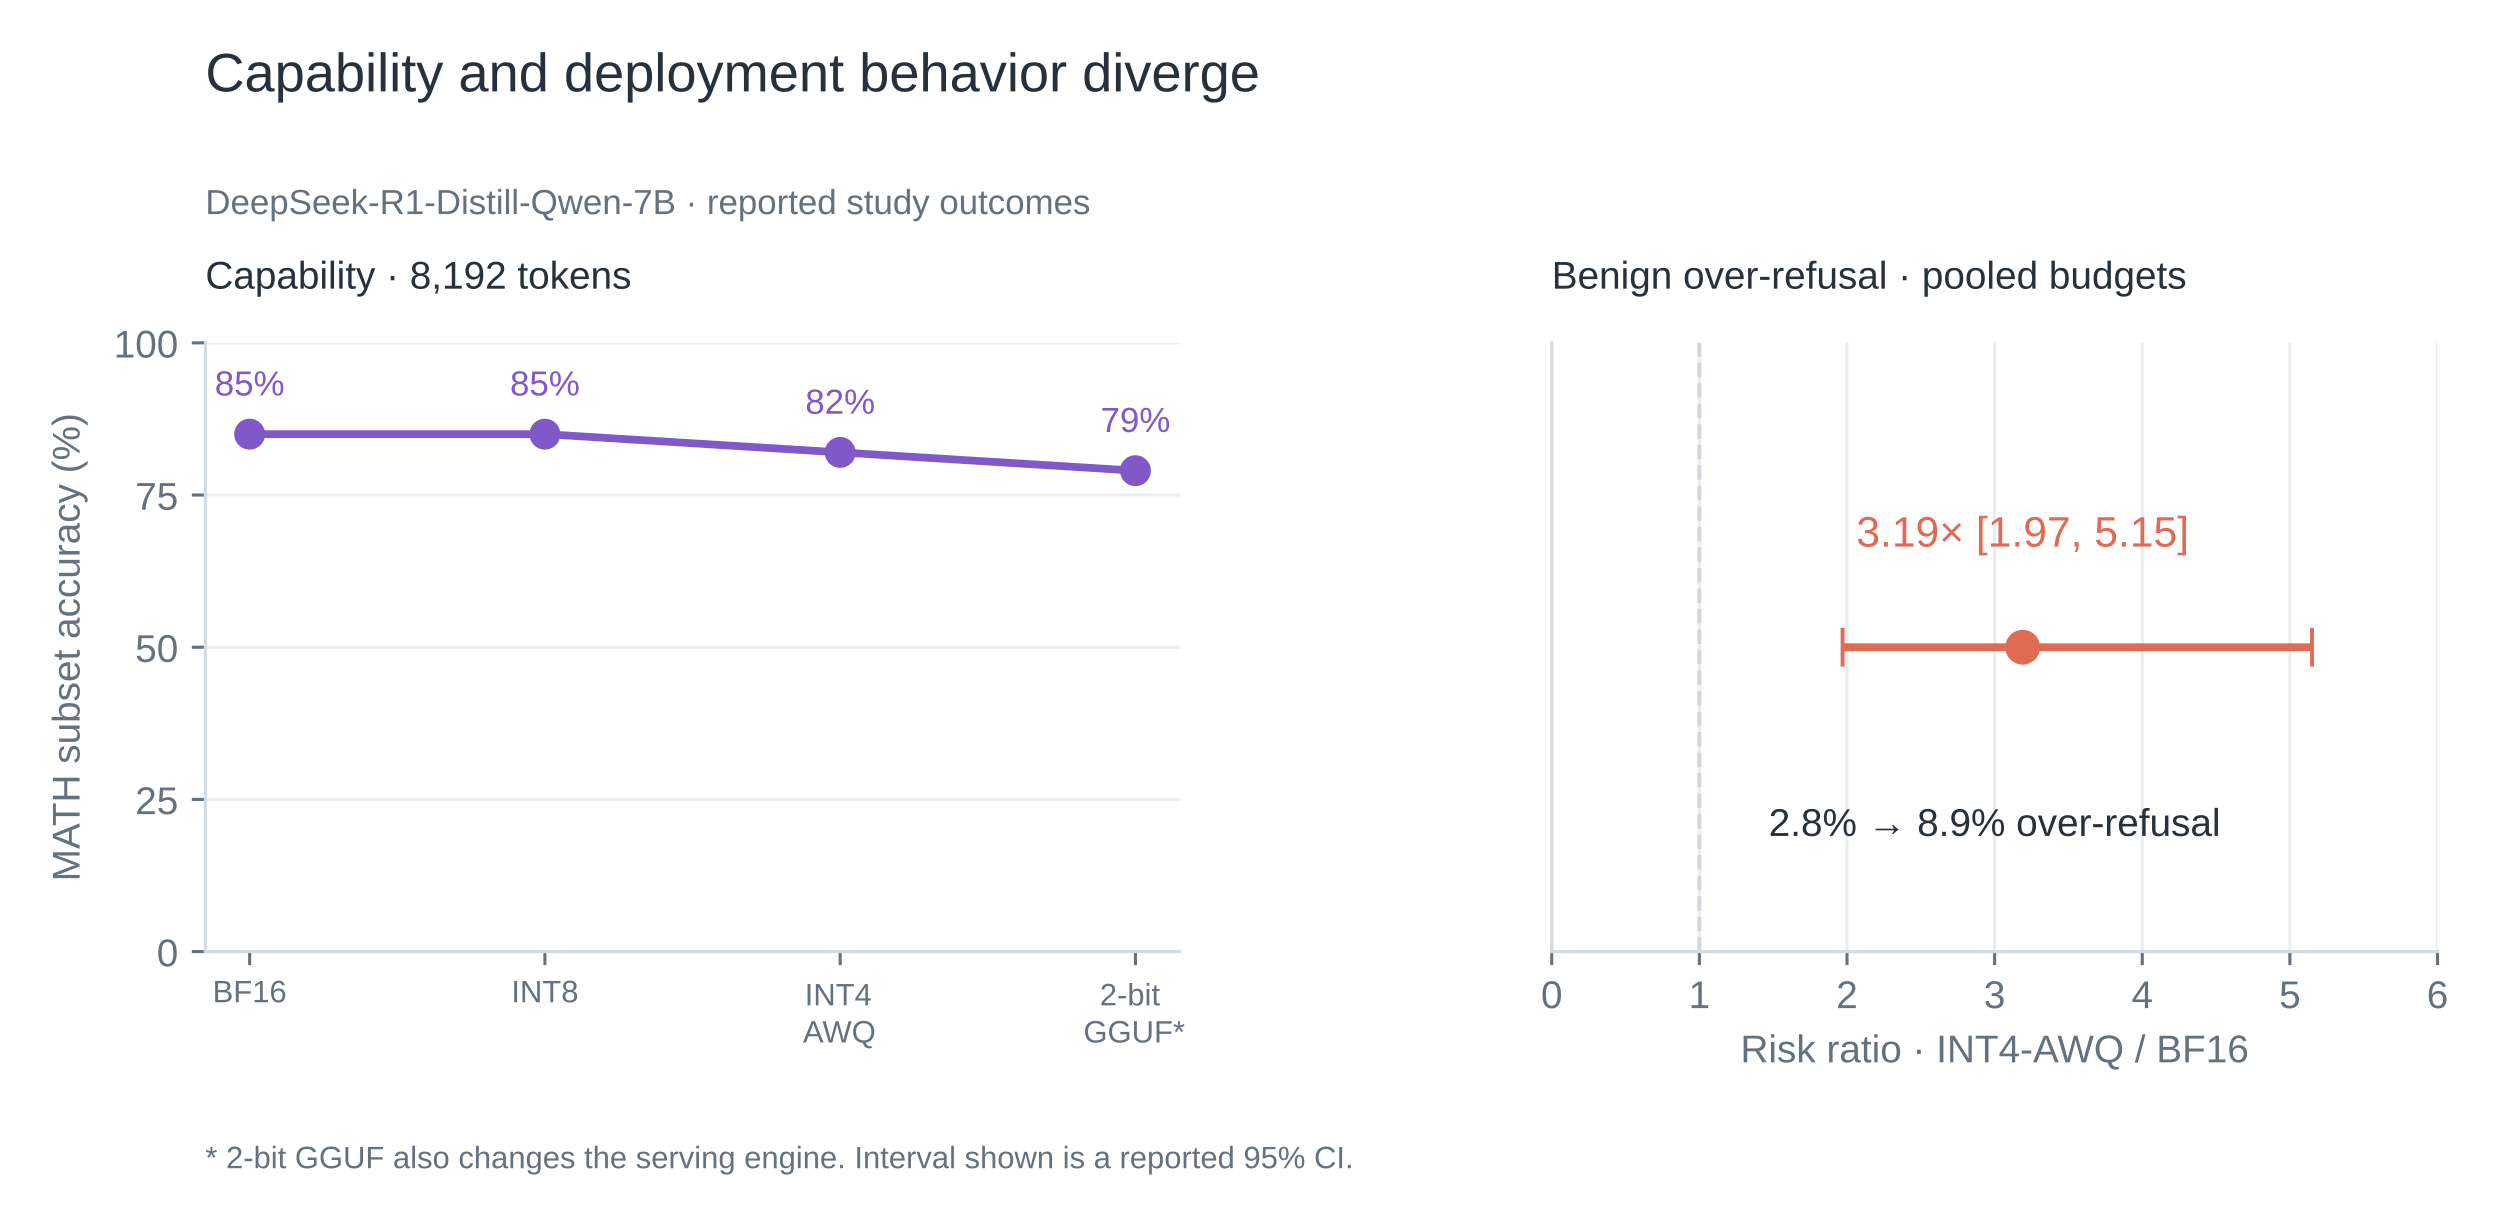
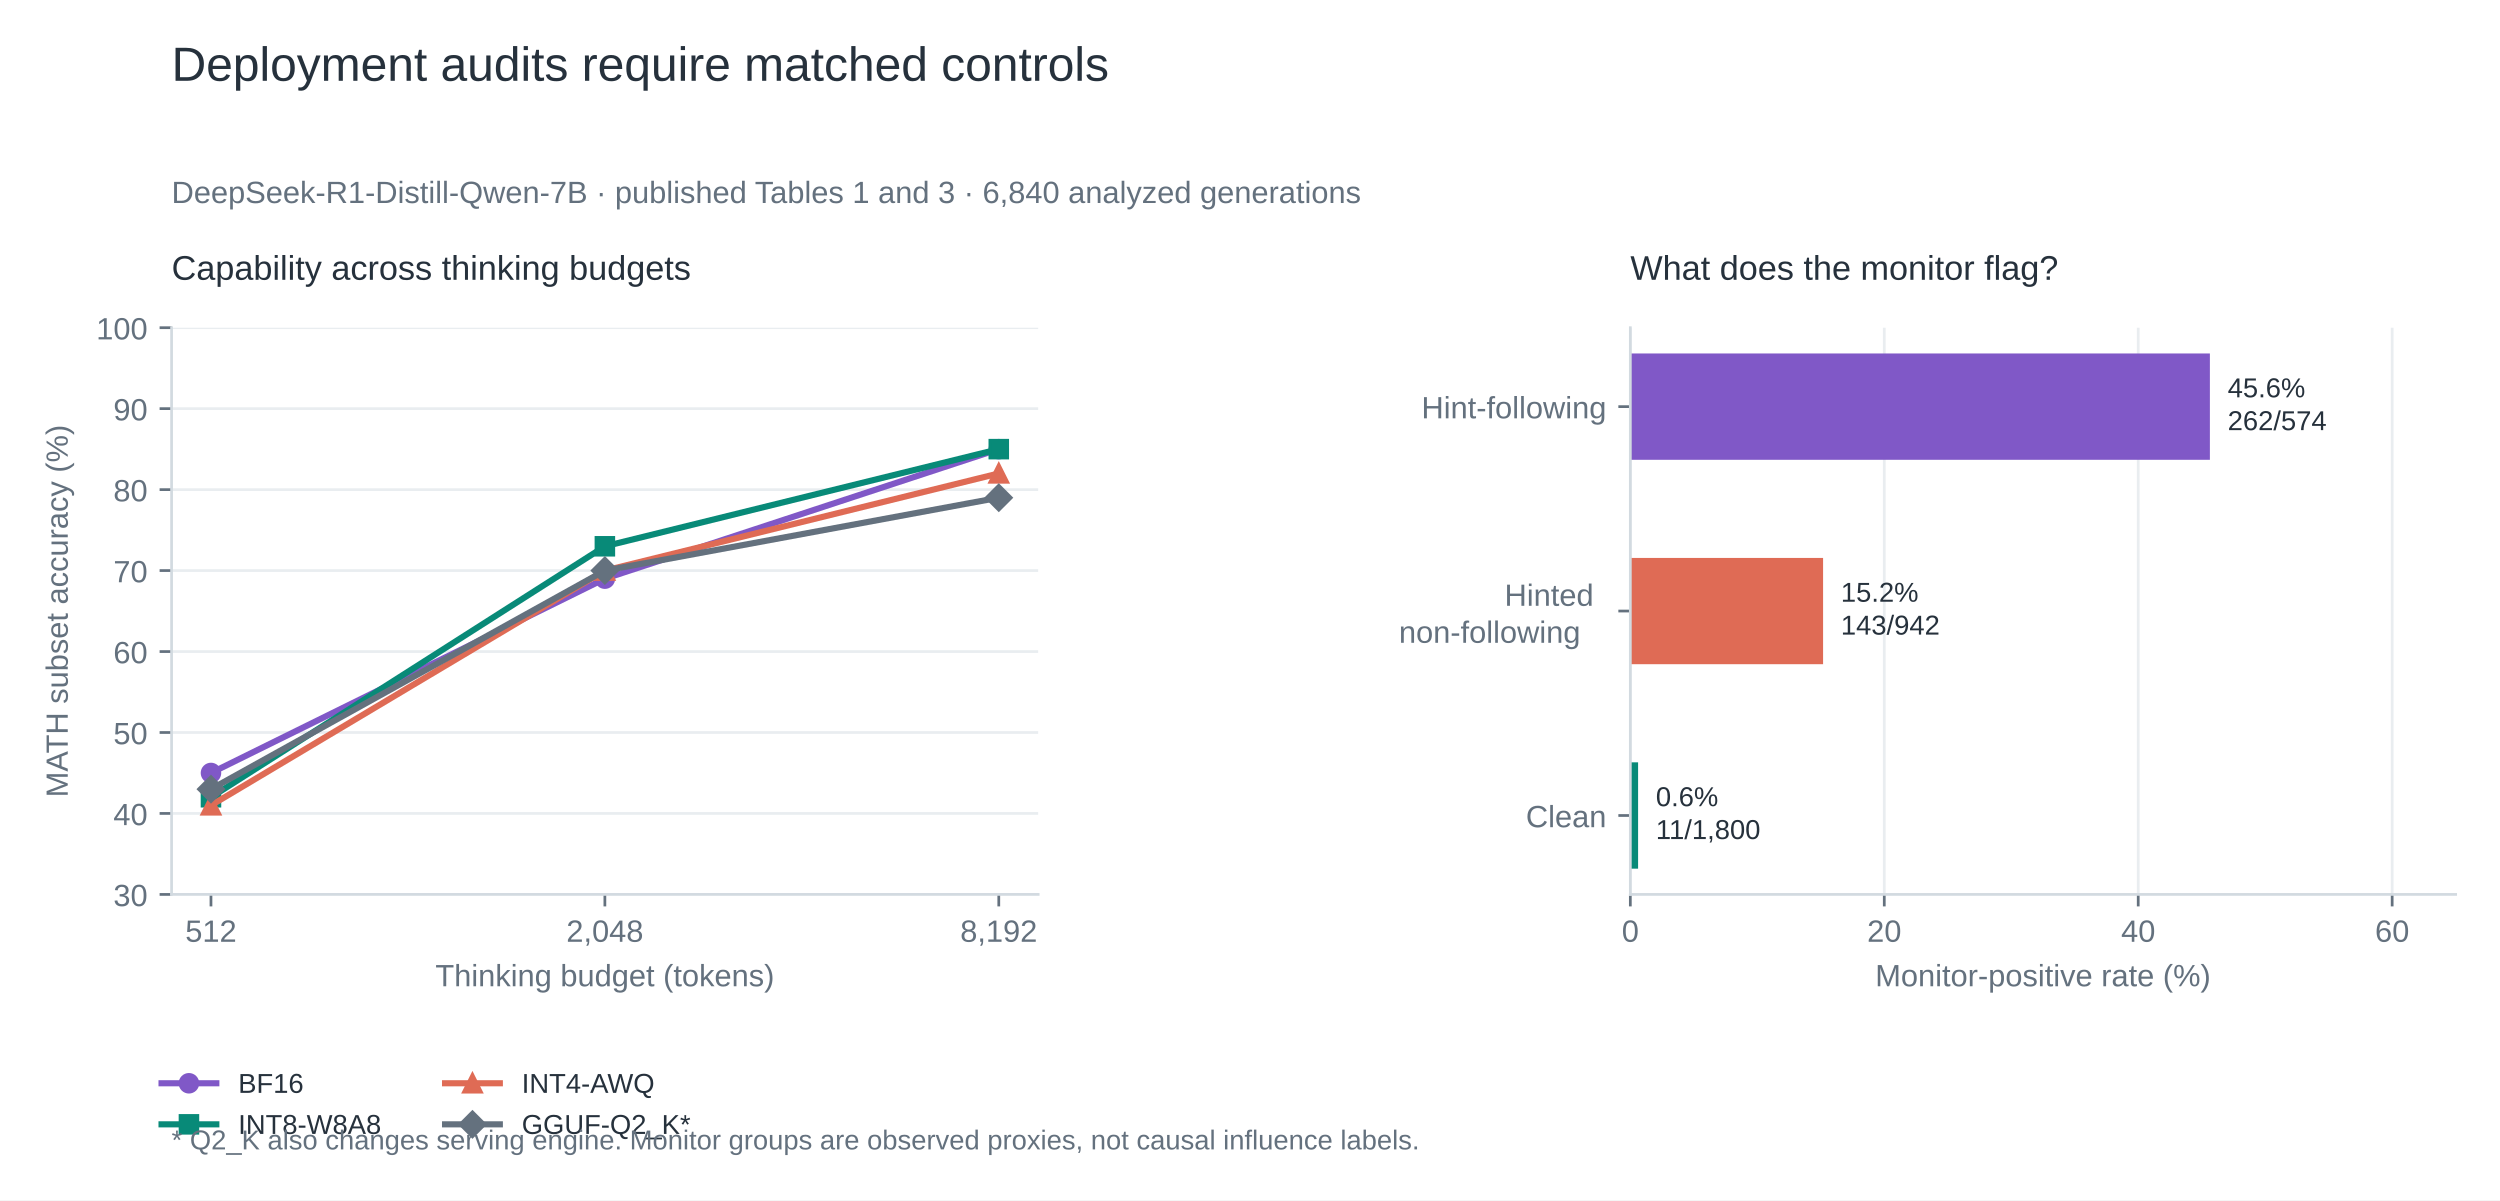
- <svg xmlns="http://www.w3.org/2000/svg" xmlns:xlink="http://www.w3.org/1999/xlink" role="img" aria-label="Reported quantized-model capability and benign over-refusal risk ratio with confidence interval" width="645.766pt" height="316.634pt" viewBox="0 0 645.766 316.634" version="1.1">
+ <svg xmlns="http://www.w3.org/2000/svg" xmlns:xlink="http://www.w3.org/1999/xlink" role="img" aria-label="Published mathematical accuracy across thinking budgets and monitor-positive rates under exposure-matched controls" width="730.539pt" height="350.762pt" viewBox="0 0 730.539 350.762" version="1.1">
  <defs>
    <style type="text/css">*{stroke-linejoin: round; stroke-linecap: butt}</style>
  </defs>
  <g id="figure_1">
    <g id="patch_1">
-       <path d="M 0 316.634 L 645.766 316.634 L 645.766 0 L 0 0 z " style="fill: #ffffff" />
+       <path d="M 0 350.762 L 730.539 350.762 L 730.539 0 L 0 0 z " style="fill: #ffffff" />
    </g>
    <g id="axes_1">
      <g id="patch_2">
-         <path d="M 53.048 245.808 L 304.728 245.808 L 304.728 88.56 L 53.048 88.56 z " style="fill: #ffffff" />
+         <path d="M 50.139 261.36 L 303.369 261.36 L 303.369 95.76 L 50.139 95.76 z " style="fill: #ffffff" />
      </g>
      <g id="matplotlib.axis_1">
        <g id="xtick_1">
          <g id="line2d_1">
            <defs>
-               <path id="m385b7482d3" d="M 0 0 L 0 3.5 " style="stroke: #64717e; stroke-width: 0.8" />
+               <path id="m33a6ef5e48" d="M 0 0 L 0 3.5 " style="stroke: #64717e; stroke-width: 0.8" />
            </defs>
            <g>
-               <use xlink:href="#m385b7482d3" x="64.488" y="245.808" style="fill: #64717e; stroke: #64717e; stroke-width: 0.8" />
+               <use xlink:href="#m33a6ef5e48" x="61.65" y="261.36" style="fill: #64717e; stroke: #64717e; stroke-width: 0.8" />
            </g>
          </g>
          <g id="text_1">
-             <text style="font-size: 8px; font-family: Arial, Helvetica, sans-serif; text-anchor: middle; fill: #64717e" x="64.488" y="258.886" transform="rotate(-0 64.48828 258.8861)">BF16</text>
+             <text style="font-size: 9px; font-family: Arial, Helvetica, sans-serif; text-anchor: middle; fill: #64717e" x="61.65" y="275.198" transform="rotate(-0 61.64987 275.1979)">512</text>
          </g>
        </g>
        <g id="xtick_2">
          <g id="line2d_2">
            <g>
-               <use xlink:href="#m385b7482d3" x="140.755" y="245.808" style="fill: #64717e; stroke: #64717e; stroke-width: 0.8" />
+               <use xlink:href="#m33a6ef5e48" x="176.754" y="261.36" style="fill: #64717e; stroke: #64717e; stroke-width: 0.8" />
            </g>
          </g>
          <g id="text_2">
-             <text style="font-size: 8px; font-family: Arial, Helvetica, sans-serif; text-anchor: middle; fill: #64717e" x="140.755" y="258.886" transform="rotate(-0 140.7549 258.8861)">INT8</text>
+             <text style="font-size: 9px; font-family: Arial, Helvetica, sans-serif; text-anchor: middle; fill: #64717e" x="176.754" y="275.198" transform="rotate(-0 176.7541 275.1979)">2,048</text>
          </g>
        </g>
        <g id="xtick_3">
          <g id="line2d_3">
            <g>
-               <use xlink:href="#m385b7482d3" x="217.022" y="245.808" style="fill: #64717e; stroke: #64717e; stroke-width: 0.8" />
+               <use xlink:href="#m33a6ef5e48" x="291.858" y="261.36" style="fill: #64717e; stroke: #64717e; stroke-width: 0.8" />
            </g>
          </g>
          <g id="text_3">
-             <text style="font-size: 8px; font-family: Arial, Helvetica, sans-serif; fill: #64717e" transform="translate(207.861 259.6869)">INT4</text>
-             <text style="font-size: 8px; font-family: Arial, Helvetica, sans-serif; fill: #64717e" transform="translate(207.4004 269.2885)">AWQ</text>
-           </g>
-         </g>
-         <g id="xtick_4">
-           <g id="line2d_4">
-             <g>
-               <use xlink:href="#m385b7482d3" x="293.288" y="245.808" style="fill: #64717e; stroke: #64717e; stroke-width: 0.8" />
-             </g>
-           </g>
-           <g id="text_4">
-             <text style="font-size: 8px; font-family: Arial, Helvetica, sans-serif; fill: #64717e" transform="translate(284.0814 259.6875)">2-bit</text>
-             <text style="font-size: 8px; font-family: Arial, Helvetica, sans-serif; fill: #64717e" transform="translate(279.8614 269.2891)">GGUF*</text>
-           </g>
+             <text style="font-size: 9px; font-family: Arial, Helvetica, sans-serif; text-anchor: middle; fill: #64717e" x="291.858" y="275.198" transform="rotate(-0 291.8583 275.1979)">8,192</text>
+           </g>
+         </g>
+         <g id="text_4">
+           <text style="font-size: 9px; font-family: Arial, Helvetica, sans-serif; text-anchor: middle; fill: #64717e" x="176.754" y="288.199" transform="rotate(-0 176.7541 288.1986)">Thinking budget (tokens)</text>
        </g>
      </g>
      <g id="matplotlib.axis_2">
        <g id="ytick_1">
+           <g id="line2d_4">
+             <path d="M 50.139 261.36 L 303.369 261.36 " clip-path="url(#p34968cf224)" style="fill: none; stroke: #e9edf0; stroke-width: 0.8; stroke-linecap: square" />
+           </g>
          <g id="line2d_5">
-             <path d="M 53.048 245.808 L 304.728 245.808 " clip-path="url(#p2948828614)" style="fill: none; stroke: #e9edf0; stroke-width: 0.8; stroke-linecap: square" />
-           </g>
+             <defs>
+               <path id="mdcf14b62f4" d="M 0 0 L -3.5 0 " style="stroke: #64717e; stroke-width: 0.8" />
+             </defs>
+             <g>
+               <use xlink:href="#mdcf14b62f4" x="50.139" y="261.36" style="fill: #64717e; stroke: #64717e; stroke-width: 0.8" />
+             </g>
+           </g>
+           <g id="text_5">
+             <text style="font-size: 9px; font-family: Arial, Helvetica, sans-serif; text-anchor: end; fill: #64717e" x="43.139" y="264.779" transform="rotate(-0 43.13945 264.7789)">30</text>
+           </g>
+         </g>
+         <g id="ytick_2">
          <g id="line2d_6">
-             <defs>
-               <path id="m07d1a6fadb" d="M 0 0 L -3.5 0 " style="stroke: #64717e; stroke-width: 0.8" />
-             </defs>
-             <g>
-               <use xlink:href="#m07d1a6fadb" x="53.048" y="245.808" style="fill: #64717e; stroke: #64717e; stroke-width: 0.8" />
-             </g>
-           </g>
-           <g id="text_5">
-             <text style="font-size: 10px; font-family: Arial, Helvetica, sans-serif; text-anchor: end; fill: #64717e" x="46.048" y="249.607" transform="rotate(-0 46.04828 249.6068)">0</text>
-           </g>
-         </g>
-         <g id="ytick_2">
+             <path d="M 50.139 237.703 L 303.369 237.703 " clip-path="url(#p34968cf224)" style="fill: none; stroke: #e9edf0; stroke-width: 0.8; stroke-linecap: square" />
+           </g>
          <g id="line2d_7">
-             <path d="M 53.048 206.496 L 304.728 206.496 " clip-path="url(#p2948828614)" style="fill: none; stroke: #e9edf0; stroke-width: 0.8; stroke-linecap: square" />
-           </g>
+             <g>
+               <use xlink:href="#mdcf14b62f4" x="50.139" y="237.703" style="fill: #64717e; stroke: #64717e; stroke-width: 0.8" />
+             </g>
+           </g>
+           <g id="text_6">
+             <text style="font-size: 9px; font-family: Arial, Helvetica, sans-serif; text-anchor: end; fill: #64717e" x="43.139" y="241.122" transform="rotate(-0 43.13945 241.1218)">40</text>
+           </g>
+         </g>
+         <g id="ytick_3">
          <g id="line2d_8">
-             <g>
-               <use xlink:href="#m07d1a6fadb" x="53.048" y="206.496" style="fill: #64717e; stroke: #64717e; stroke-width: 0.8" />
-             </g>
-           </g>
-           <g id="text_6">
-             <text style="font-size: 10px; font-family: Arial, Helvetica, sans-serif; text-anchor: end; fill: #64717e" x="46.048" y="210.295" transform="rotate(-0 46.04828 210.2948)">25</text>
-           </g>
-         </g>
-         <g id="ytick_3">
+             <path d="M 50.139 214.046 L 303.369 214.046 " clip-path="url(#p34968cf224)" style="fill: none; stroke: #e9edf0; stroke-width: 0.8; stroke-linecap: square" />
+           </g>
          <g id="line2d_9">
-             <path d="M 53.048 167.184 L 304.728 167.184 " clip-path="url(#p2948828614)" style="fill: none; stroke: #e9edf0; stroke-width: 0.8; stroke-linecap: square" />
-           </g>
+             <g>
+               <use xlink:href="#mdcf14b62f4" x="50.139" y="214.046" style="fill: #64717e; stroke: #64717e; stroke-width: 0.8" />
+             </g>
+           </g>
+           <g id="text_7">
+             <text style="font-size: 9px; font-family: Arial, Helvetica, sans-serif; text-anchor: end; fill: #64717e" x="43.139" y="217.465" transform="rotate(-0 43.13945 217.4647)">50</text>
+           </g>
+         </g>
+         <g id="ytick_4">
          <g id="line2d_10">
-             <g>
-               <use xlink:href="#m07d1a6fadb" x="53.048" y="167.184" style="fill: #64717e; stroke: #64717e; stroke-width: 0.8" />
-             </g>
-           </g>
-           <g id="text_7">
-             <text style="font-size: 10px; font-family: Arial, Helvetica, sans-serif; text-anchor: end; fill: #64717e" x="46.048" y="170.983" transform="rotate(-0 46.04828 170.9828)">50</text>
-           </g>
-         </g>
-         <g id="ytick_4">
+             <path d="M 50.139 190.389 L 303.369 190.389 " clip-path="url(#p34968cf224)" style="fill: none; stroke: #e9edf0; stroke-width: 0.8; stroke-linecap: square" />
+           </g>
          <g id="line2d_11">
-             <path d="M 53.048 127.872 L 304.728 127.872 " clip-path="url(#p2948828614)" style="fill: none; stroke: #e9edf0; stroke-width: 0.8; stroke-linecap: square" />
-           </g>
+             <g>
+               <use xlink:href="#mdcf14b62f4" x="50.139" y="190.389" style="fill: #64717e; stroke: #64717e; stroke-width: 0.8" />
+             </g>
+           </g>
+           <g id="text_8">
+             <text style="font-size: 9px; font-family: Arial, Helvetica, sans-serif; text-anchor: end; fill: #64717e" x="43.139" y="193.808" transform="rotate(-0 43.13945 193.8075)">60</text>
+           </g>
+         </g>
+         <g id="ytick_5">
          <g id="line2d_12">
-             <g>
-               <use xlink:href="#m07d1a6fadb" x="53.048" y="127.872" style="fill: #64717e; stroke: #64717e; stroke-width: 0.8" />
-             </g>
-           </g>
-           <g id="text_8">
-             <text style="font-size: 10px; font-family: Arial, Helvetica, sans-serif; text-anchor: end; fill: #64717e" x="46.048" y="131.671" transform="rotate(-0 46.04828 131.6708)">75</text>
-           </g>
-         </g>
-         <g id="ytick_5">
+             <path d="M 50.139 166.731 L 303.369 166.731 " clip-path="url(#p34968cf224)" style="fill: none; stroke: #e9edf0; stroke-width: 0.8; stroke-linecap: square" />
+           </g>
          <g id="line2d_13">
-             <path d="M 53.048 88.56 L 304.728 88.56 " clip-path="url(#p2948828614)" style="fill: none; stroke: #e9edf0; stroke-width: 0.8; stroke-linecap: square" />
-           </g>
+             <g>
+               <use xlink:href="#mdcf14b62f4" x="50.139" y="166.731" style="fill: #64717e; stroke: #64717e; stroke-width: 0.8" />
+             </g>
+           </g>
+           <g id="text_9">
+             <text style="font-size: 9px; font-family: Arial, Helvetica, sans-serif; text-anchor: end; fill: #64717e" x="43.139" y="170.15" transform="rotate(-0 43.13945 170.1504)">70</text>
+           </g>
+         </g>
+         <g id="ytick_6">
          <g id="line2d_14">
-             <g>
-               <use xlink:href="#m07d1a6fadb" x="53.048" y="88.56" style="fill: #64717e; stroke: #64717e; stroke-width: 0.8" />
-             </g>
-           </g>
-           <g id="text_9">
-             <text style="font-size: 10px; font-family: Arial, Helvetica, sans-serif; text-anchor: end; fill: #64717e" x="46.048" y="92.359" transform="rotate(-0 46.04828 92.35883)">100</text>
-           </g>
-         </g>
-         <g id="text_10">
-           <text style="font-size: 10px; font-family: Arial, Helvetica, sans-serif; text-anchor: middle; fill: #64717e" x="20.558" y="167.184" transform="rotate(-90 20.55844 167.184)">MATH subset accuracy (%)</text>
-         </g>
-       </g>
-       <g id="line2d_15">
-         <path d="M 64.488 112.147 L 140.755 112.147 L 217.022 116.865 L 293.288 121.582 " clip-path="url(#p2948828614)" style="fill: none; stroke: #8058c7; stroke-width: 2; stroke-linecap: square" />
+             <path d="M 50.139 143.074 L 303.369 143.074 " clip-path="url(#p34968cf224)" style="fill: none; stroke: #e9edf0; stroke-width: 0.8; stroke-linecap: square" />
+           </g>
+           <g id="line2d_15">
+             <g>
+               <use xlink:href="#mdcf14b62f4" x="50.139" y="143.074" style="fill: #64717e; stroke: #64717e; stroke-width: 0.8" />
+             </g>
+           </g>
+           <g id="text_10">
+             <text style="font-size: 9px; font-family: Arial, Helvetica, sans-serif; text-anchor: end; fill: #64717e" x="43.139" y="146.493" transform="rotate(-0 43.13945 146.4932)">80</text>
+           </g>
+         </g>
+         <g id="ytick_7">
+           <g id="line2d_16">
+             <path d="M 50.139 119.417 L 303.369 119.417 " clip-path="url(#p34968cf224)" style="fill: none; stroke: #e9edf0; stroke-width: 0.8; stroke-linecap: square" />
+           </g>
+           <g id="line2d_17">
+             <g>
+               <use xlink:href="#mdcf14b62f4" x="50.139" y="119.417" style="fill: #64717e; stroke: #64717e; stroke-width: 0.8" />
+             </g>
+           </g>
+           <g id="text_11">
+             <text style="font-size: 9px; font-family: Arial, Helvetica, sans-serif; text-anchor: end; fill: #64717e" x="43.139" y="122.836" transform="rotate(-0 43.13945 122.8361)">90</text>
+           </g>
+         </g>
+         <g id="ytick_8">
+           <g id="line2d_18">
+             <path d="M 50.139 95.76 L 303.369 95.76 " clip-path="url(#p34968cf224)" style="fill: none; stroke: #e9edf0; stroke-width: 0.8; stroke-linecap: square" />
+           </g>
+           <g id="line2d_19">
+             <g>
+               <use xlink:href="#mdcf14b62f4" x="50.139" y="95.76" style="fill: #64717e; stroke: #64717e; stroke-width: 0.8" />
+             </g>
+           </g>
+           <g id="text_12">
+             <text style="font-size: 9px; font-family: Arial, Helvetica, sans-serif; text-anchor: end; fill: #64717e" x="43.139" y="99.179" transform="rotate(-0 43.13945 99.17894)">100</text>
+           </g>
+         </g>
+         <g id="text_13">
+           <text style="font-size: 9px; font-family: Arial, Helvetica, sans-serif; text-anchor: middle; fill: #64717e" x="19.799" y="178.56" transform="rotate(-90 19.79859 178.56)">MATH subset accuracy (%)</text>
+         </g>
+       </g>
+       <g id="line2d_20">
+         <path d="M 61.65 225.874 L 176.754 169.097 L 291.858 131.246 " clip-path="url(#p34968cf224)" style="fill: none; stroke: #8058c7; stroke-width: 1.8; stroke-linecap: square" />
        <defs>
-           <path id="m00ebf5c642" d="M 0 3.5 C 0.928 3.5 1.819 3.131 2.475 2.475 C 3.131 1.819 3.5 0.928 3.5 0 C 3.5 -0.928 3.131 -1.819 2.475 -2.475 C 1.819 -3.131 0.928 -3.5 0 -3.5 C -0.928 -3.5 -1.819 -3.131 -2.475 -2.475 C -3.131 -1.819 -3.5 -0.928 -3.5 0 C -3.5 0.928 -3.131 1.819 -2.475 2.475 C -1.819 3.131 -0.928 3.5 0 3.5 z " style="stroke: #8058c7" />
+           <path id="m6621bd5d65" d="M 0 2.5 C 0.663 2.5 1.299 2.237 1.768 1.768 C 2.237 1.299 2.5 0.663 2.5 0 C 2.5 -0.663 2.237 -1.299 1.768 -1.768 C 1.299 -2.237 0.663 -2.5 0 -2.5 C -0.663 -2.5 -1.299 -2.237 -1.768 -1.768 C -2.237 -1.299 -2.5 -0.663 -2.5 0 C -2.5 0.663 -2.237 1.299 -1.768 1.768 C -1.299 2.237 -0.663 2.5 0 2.5 z " style="stroke: #8058c7" />
        </defs>
-         <g clip-path="url(#p2948828614)">
-           <use xlink:href="#m00ebf5c642" x="64.488" y="112.147" style="fill: #8058c7; stroke: #8058c7" />
-           <use xlink:href="#m00ebf5c642" x="140.755" y="112.147" style="fill: #8058c7; stroke: #8058c7" />
-           <use xlink:href="#m00ebf5c642" x="217.022" y="116.865" style="fill: #8058c7; stroke: #8058c7" />
-           <use xlink:href="#m00ebf5c642" x="293.288" y="121.582" style="fill: #8058c7; stroke: #8058c7" />
+         <g clip-path="url(#p34968cf224)">
+           <use xlink:href="#m6621bd5d65" x="61.65" y="225.874" style="fill: #8058c7; stroke: #8058c7" />
+           <use xlink:href="#m6621bd5d65" x="176.754" y="169.097" style="fill: #8058c7; stroke: #8058c7" />
+           <use xlink:href="#m6621bd5d65" x="291.858" y="131.246" style="fill: #8058c7; stroke: #8058c7" />
+         </g>
+       </g>
+       <g id="line2d_21">
+         <path d="M 61.65 232.971 L 176.754 159.634 L 291.858 131.246 " clip-path="url(#p34968cf224)" style="fill: none; stroke: #088a78; stroke-width: 1.8; stroke-linecap: square" />
+         <defs>
+           <path id="m8cb4db1b0b" d="M -2.5 2.5 L 2.5 2.5 L 2.5 -2.5 L -2.5 -2.5 z " style="stroke: #088a78; stroke-linejoin: miter" />
+         </defs>
+         <g clip-path="url(#p34968cf224)">
+           <use xlink:href="#m8cb4db1b0b" x="61.65" y="232.971" style="fill: #088a78; stroke: #088a78; stroke-linejoin: miter" />
+           <use xlink:href="#m8cb4db1b0b" x="176.754" y="159.634" style="fill: #088a78; stroke: #088a78; stroke-linejoin: miter" />
+           <use xlink:href="#m8cb4db1b0b" x="291.858" y="131.246" style="fill: #088a78; stroke: #088a78; stroke-linejoin: miter" />
+         </g>
+       </g>
+       <g id="line2d_22">
+         <path d="M 61.65 235.337 L 176.754 166.731 L 291.858 138.343 " clip-path="url(#p34968cf224)" style="fill: none; stroke: #df6b55; stroke-width: 1.8; stroke-linecap: square" />
+         <defs>
+           <path id="m728d07afd7" d="M 0 -2.5 L -2.5 2.5 L 2.5 2.5 z " style="stroke: #df6b55; stroke-linejoin: miter" />
+         </defs>
+         <g clip-path="url(#p34968cf224)">
+           <use xlink:href="#m728d07afd7" x="61.65" y="235.337" style="fill: #df6b55; stroke: #df6b55; stroke-linejoin: miter" />
+           <use xlink:href="#m728d07afd7" x="176.754" y="166.731" style="fill: #df6b55; stroke: #df6b55; stroke-linejoin: miter" />
+           <use xlink:href="#m728d07afd7" x="291.858" y="138.343" style="fill: #df6b55; stroke: #df6b55; stroke-linejoin: miter" />
+         </g>
+       </g>
+       <g id="line2d_23">
+         <path d="M 61.65 230.606 L 176.754 166.731 L 291.858 145.44 " clip-path="url(#p34968cf224)" style="fill: none; stroke: #64717e; stroke-width: 1.8; stroke-linecap: square" />
+         <defs>
+           <path id="m89be06080b" d="M -0 3.536 L 3.536 0 L 0 -3.536 L -3.536 -0 z " style="stroke: #64717e; stroke-linejoin: miter" />
+         </defs>
+         <g clip-path="url(#p34968cf224)">
+           <use xlink:href="#m89be06080b" x="61.65" y="230.606" style="fill: #64717e; stroke: #64717e; stroke-linejoin: miter" />
+           <use xlink:href="#m89be06080b" x="176.754" y="166.731" style="fill: #64717e; stroke: #64717e; stroke-linejoin: miter" />
+           <use xlink:href="#m89be06080b" x="291.858" y="145.44" style="fill: #64717e; stroke: #64717e; stroke-linejoin: miter" />
        </g>
      </g>
      <g id="patch_3">
-         <path d="M 53.048 245.808 L 53.048 88.56 " style="fill: none; stroke: #d2dae0; stroke-width: 0.8; stroke-linejoin: miter; stroke-linecap: square" />
+         <path d="M 50.139 261.36 L 50.139 95.76 " style="fill: none; stroke: #d2dae0; stroke-width: 0.8; stroke-linejoin: miter; stroke-linecap: square" />
      </g>
      <g id="patch_4">
-         <path d="M 53.048 245.808 L 304.728 245.808 " style="fill: none; stroke: #d2dae0; stroke-width: 0.8; stroke-linejoin: miter; stroke-linecap: square" />
-       </g>
-       <g id="text_11">
-         <text style="font-size: 9px; font-family: Arial, Helvetica, sans-serif; text-anchor: middle; fill: #8058c7" x="64.488" y="102.147" transform="rotate(-0 64.48828 102.1472)">85%</text>
-       </g>
-       <g id="text_12">
-         <text style="font-size: 9px; font-family: Arial, Helvetica, sans-serif; text-anchor: middle; fill: #8058c7" x="140.755" y="102.147" transform="rotate(-0 140.7549 102.1472)">85%</text>
-       </g>
-       <g id="text_13">
-         <text style="font-size: 9px; font-family: Arial, Helvetica, sans-serif; text-anchor: middle; fill: #8058c7" x="217.022" y="106.865" transform="rotate(-0 217.0216 106.8646)">82%</text>
+         <path d="M 50.139 261.36 L 303.369 261.36 " style="fill: none; stroke: #d2dae0; stroke-width: 0.8; stroke-linejoin: miter; stroke-linecap: square" />
      </g>
      <g id="text_14">
-         <text style="font-size: 9px; font-family: Arial, Helvetica, sans-serif; text-anchor: middle; fill: #8058c7" x="293.288" y="111.582" transform="rotate(-0 293.2883 111.5821)">79%</text>
-       </g>
-       <g id="text_15">
-         <text style="font-weight: 500; font-size: 10px; font-family: Arial, Helvetica, sans-serif; text-anchor: start; fill: #26313c" x="53.048" y="74.56" transform="rotate(-0 53.04828 74.56)">Capability · 8,192 tokens</text>
+         <text style="font-size: 10px; font-family: Arial, Helvetica, sans-serif; text-anchor: start; fill: #26313c" x="50.139" y="81.76" transform="rotate(-0 50.13945 81.76)">Capability across thinking budgets</text>
+       </g>
+       <g id="legend_1">
+         <g id="line2d_24">
+           <path d="M 47.21 316.551 L 55.21 316.551 L 63.21 316.551 " style="fill: none; stroke: #8058c7; stroke-width: 1.8; stroke-linecap: square" />
+           <g>
+             <use xlink:href="#m6621bd5d65" x="55.21" y="316.551" style="fill: #8058c7; stroke: #8058c7" />
+           </g>
+         </g>
+         <g id="text_15">
+           <text style="font-size: 8px; font-family: Arial, Helvetica, sans-serif; text-anchor: start; fill: #26313c" x="69.61" y="319.351" transform="rotate(-0 69.61028 319.3508)">BF16</text>
+         </g>
+         <g id="line2d_25">
+           <path d="M 47.21 328.551 L 55.21 328.551 L 63.21 328.551 " style="fill: none; stroke: #088a78; stroke-width: 1.8; stroke-linecap: square" />
+           <g>
+             <use xlink:href="#m8cb4db1b0b" x="55.21" y="328.551" style="fill: #088a78; stroke: #088a78; stroke-linejoin: miter" />
+           </g>
+         </g>
+         <g id="text_16">
+           <text style="font-size: 8px; font-family: Arial, Helvetica, sans-serif; text-anchor: start; fill: #26313c" x="69.61" y="331.351" transform="rotate(-0 69.61028 331.3514)">INT8-W8A8</text>
+         </g>
+         <g id="line2d_26">
+           <path d="M 130.057 316.551 L 138.057 316.551 L 146.057 316.551 " style="fill: none; stroke: #df6b55; stroke-width: 1.8; stroke-linecap: square" />
+           <g>
+             <use xlink:href="#m728d07afd7" x="138.057" y="316.551" style="fill: #df6b55; stroke: #df6b55; stroke-linejoin: miter" />
+           </g>
+         </g>
+         <g id="text_17">
+           <text style="font-size: 8px; font-family: Arial, Helvetica, sans-serif; text-anchor: start; fill: #26313c" x="152.457" y="319.351" transform="rotate(-0 152.4565 319.3508)">INT4-AWQ</text>
+         </g>
+         <g id="line2d_27">
+           <path d="M 130.057 328.551 L 138.057 328.551 L 146.057 328.551 " style="fill: none; stroke: #64717e; stroke-width: 1.8; stroke-linecap: square" />
+           <g>
+             <use xlink:href="#m89be06080b" x="138.057" y="328.551" style="fill: #64717e; stroke: #64717e; stroke-linejoin: miter" />
+           </g>
+         </g>
+         <g id="text_18">
+           <text style="font-size: 8px; font-family: Arial, Helvetica, sans-serif; text-anchor: start; fill: #26313c" x="152.457" y="331.351" transform="rotate(-0 152.4565 331.3514)">GGUF-Q2_K*</text>
+         </g>
      </g>
    </g>
    <g id="axes_2">
      <g id="patch_5">
-         <path d="M 400.824 245.808 L 629.624 245.808 L 629.624 88.56 L 400.824 88.56 z " style="fill: #ffffff" />
+         <path d="M 476.409 261.36 L 717.579 261.36 L 717.579 95.76 L 476.409 95.76 z " style="fill: #ffffff" />
      </g>
      <g id="matplotlib.axis_3">
+         <g id="xtick_4">
+           <g id="line2d_28">
+             <path d="M 476.409 261.36 L 476.409 95.76 " clip-path="url(#pfe814187a6)" style="fill: none; stroke: #e9edf0; stroke-width: 0.8; stroke-linecap: square" />
+           </g>
+           <g id="line2d_29">
+             <g>
+               <use xlink:href="#m33a6ef5e48" x="476.409" y="261.36" style="fill: #64717e; stroke: #64717e; stroke-width: 0.8" />
+             </g>
+           </g>
+           <g id="text_19">
+             <text style="font-size: 9px; font-family: Arial, Helvetica, sans-serif; text-anchor: middle; fill: #64717e" x="476.409" y="275.198" transform="rotate(-0 476.4087 275.1979)">0</text>
+           </g>
+         </g>
        <g id="xtick_5">
-           <g id="line2d_16">
-             <path d="M 400.824 245.808 L 400.824 88.56 " clip-path="url(#peef5de35be)" style="fill: none; stroke: #e9edf0; stroke-width: 0.8; stroke-linecap: square" />
-           </g>
-           <g id="line2d_17">
-             <g>
-               <use xlink:href="#m385b7482d3" x="400.824" y="245.808" style="fill: #64717e; stroke: #64717e; stroke-width: 0.8" />
-             </g>
-           </g>
-           <g id="text_16">
-             <text style="font-size: 10px; font-family: Arial, Helvetica, sans-serif; text-anchor: middle; fill: #64717e" x="400.824" y="260.406" transform="rotate(-0 400.8243 260.4057)">0</text>
+           <g id="line2d_30">
+             <path d="M 550.615 261.36 L 550.615 95.76 " clip-path="url(#pfe814187a6)" style="fill: none; stroke: #e9edf0; stroke-width: 0.8; stroke-linecap: square" />
+           </g>
+           <g id="line2d_31">
+             <g>
+               <use xlink:href="#m33a6ef5e48" x="550.615" y="261.36" style="fill: #64717e; stroke: #64717e; stroke-width: 0.8" />
+             </g>
+           </g>
+           <g id="text_20">
+             <text style="font-size: 9px; font-family: Arial, Helvetica, sans-serif; text-anchor: middle; fill: #64717e" x="550.615" y="275.198" transform="rotate(-0 550.6151 275.1979)">20</text>
          </g>
        </g>
        <g id="xtick_6">
-           <g id="line2d_18">
-             <path d="M 438.958 245.808 L 438.958 88.56 " clip-path="url(#peef5de35be)" style="fill: none; stroke: #e9edf0; stroke-width: 0.8; stroke-linecap: square" />
-           </g>
-           <g id="line2d_19">
-             <g>
-               <use xlink:href="#m385b7482d3" x="438.958" y="245.808" style="fill: #64717e; stroke: #64717e; stroke-width: 0.8" />
-             </g>
-           </g>
-           <g id="text_17">
-             <text style="font-size: 10px; font-family: Arial, Helvetica, sans-serif; text-anchor: middle; fill: #64717e" x="438.958" y="260.406" transform="rotate(-0 438.9576 260.4057)">1</text>
+           <g id="line2d_32">
+             <path d="M 624.821 261.36 L 624.821 95.76 " clip-path="url(#pfe814187a6)" style="fill: none; stroke: #e9edf0; stroke-width: 0.8; stroke-linecap: square" />
+           </g>
+           <g id="line2d_33">
+             <g>
+               <use xlink:href="#m33a6ef5e48" x="624.821" y="261.36" style="fill: #64717e; stroke: #64717e; stroke-width: 0.8" />
+             </g>
+           </g>
+           <g id="text_21">
+             <text style="font-size: 9px; font-family: Arial, Helvetica, sans-serif; text-anchor: middle; fill: #64717e" x="624.821" y="275.198" transform="rotate(-0 624.8215 275.1979)">40</text>
          </g>
        </g>
        <g id="xtick_7">
-           <g id="line2d_20">
-             <path d="M 477.091 245.808 L 477.091 88.56 " clip-path="url(#peef5de35be)" style="fill: none; stroke: #e9edf0; stroke-width: 0.8; stroke-linecap: square" />
-           </g>
-           <g id="line2d_21">
-             <g>
-               <use xlink:href="#m385b7482d3" x="477.091" y="245.808" style="fill: #64717e; stroke: #64717e; stroke-width: 0.8" />
-             </g>
-           </g>
-           <g id="text_18">
-             <text style="font-size: 10px; font-family: Arial, Helvetica, sans-serif; text-anchor: middle; fill: #64717e" x="477.091" y="260.406" transform="rotate(-0 477.0909 260.4057)">2</text>
-           </g>
-         </g>
-         <g id="xtick_8">
-           <g id="line2d_22">
-             <path d="M 515.224 245.808 L 515.224 88.56 " clip-path="url(#peef5de35be)" style="fill: none; stroke: #e9edf0; stroke-width: 0.8; stroke-linecap: square" />
-           </g>
-           <g id="line2d_23">
-             <g>
-               <use xlink:href="#m385b7482d3" x="515.224" y="245.808" style="fill: #64717e; stroke: #64717e; stroke-width: 0.8" />
-             </g>
-           </g>
-           <g id="text_19">
-             <text style="font-size: 10px; font-family: Arial, Helvetica, sans-serif; text-anchor: middle; fill: #64717e" x="515.224" y="260.406" transform="rotate(-0 515.2243 260.4057)">3</text>
-           </g>
-         </g>
-         <g id="xtick_9">
-           <g id="line2d_24">
-             <path d="M 553.358 245.808 L 553.358 88.56 " clip-path="url(#peef5de35be)" style="fill: none; stroke: #e9edf0; stroke-width: 0.8; stroke-linecap: square" />
-           </g>
-           <g id="line2d_25">
-             <g>
-               <use xlink:href="#m385b7482d3" x="553.358" y="245.808" style="fill: #64717e; stroke: #64717e; stroke-width: 0.8" />
-             </g>
-           </g>
-           <g id="text_20">
-             <text style="font-size: 10px; font-family: Arial, Helvetica, sans-serif; text-anchor: middle; fill: #64717e" x="553.358" y="260.406" transform="rotate(-0 553.3576 260.4057)">4</text>
-           </g>
-         </g>
-         <g id="xtick_10">
-           <g id="line2d_26">
-             <path d="M 591.491 245.808 L 591.491 88.56 " clip-path="url(#peef5de35be)" style="fill: none; stroke: #e9edf0; stroke-width: 0.8; stroke-linecap: square" />
-           </g>
-           <g id="line2d_27">
-             <g>
-               <use xlink:href="#m385b7482d3" x="591.491" y="245.808" style="fill: #64717e; stroke: #64717e; stroke-width: 0.8" />
-             </g>
-           </g>
-           <g id="text_21">
-             <text style="font-size: 10px; font-family: Arial, Helvetica, sans-serif; text-anchor: middle; fill: #64717e" x="591.491" y="260.406" transform="rotate(-0 591.4909 260.4057)">5</text>
-           </g>
-         </g>
-         <g id="xtick_11">
-           <g id="line2d_28">
-             <path d="M 629.624 245.808 L 629.624 88.56 " clip-path="url(#peef5de35be)" style="fill: none; stroke: #e9edf0; stroke-width: 0.8; stroke-linecap: square" />
-           </g>
-           <g id="line2d_29">
-             <g>
-               <use xlink:href="#m385b7482d3" x="629.624" y="245.808" style="fill: #64717e; stroke: #64717e; stroke-width: 0.8" />
+           <g id="line2d_34">
+             <path d="M 699.028 261.36 L 699.028 95.76 " clip-path="url(#pfe814187a6)" style="fill: none; stroke: #e9edf0; stroke-width: 0.8; stroke-linecap: square" />
+           </g>
+           <g id="line2d_35">
+             <g>
+               <use xlink:href="#m33a6ef5e48" x="699.028" y="261.36" style="fill: #64717e; stroke: #64717e; stroke-width: 0.8" />
            </g>
          </g>
          <g id="text_22">
-             <text style="font-size: 10px; font-family: Arial, Helvetica, sans-serif; text-anchor: middle; fill: #64717e" x="629.624" y="260.406" transform="rotate(-0 629.6243 260.4057)">6</text>
+             <text style="font-size: 9px; font-family: Arial, Helvetica, sans-serif; text-anchor: middle; fill: #64717e" x="699.028" y="275.198" transform="rotate(-0 699.0279 275.1979)">60</text>
          </g>
        </g>
        <g id="text_23">
-           <text style="font-size: 10px; font-family: Arial, Helvetica, sans-serif; text-anchor: middle; fill: #64717e" x="515.224" y="274.406" transform="rotate(-0 515.2243 274.4064)">Risk ratio · INT4-AWQ / BF16</text>
-         </g>
-       </g>
-       <g id="matplotlib.axis_4" />
-       <g id="line2d_30">
-         <path d="M 438.958 245.808 L 438.958 88.56 " clip-path="url(#peef5de35be)" style="fill: none; stroke-dasharray: 3.7,1.6; stroke-dashoffset: 0; stroke: #d0d6dc" />
-       </g>
-       <g id="LineCollection_1">
-         <path d="M 475.947 167.184 L 597.211 167.184 " clip-path="url(#peef5de35be)" style="fill: none; stroke: #df6b55; stroke-width: 2" />
-       </g>
-       <g id="line2d_31">
-         <defs>
-           <path id="m942d2ba929" d="M 0 5 L 0 -5 " style="stroke: #df6b55" />
-         </defs>
-         <g clip-path="url(#peef5de35be)">
-           <use xlink:href="#m942d2ba929" x="475.947" y="167.184" style="fill: #df6b55; stroke: #df6b55" />
-         </g>
-       </g>
-       <g id="line2d_32">
-         <g clip-path="url(#peef5de35be)">
-           <use xlink:href="#m942d2ba929" x="597.211" y="167.184" style="fill: #df6b55; stroke: #df6b55" />
-         </g>
-       </g>
-       <g id="line2d_33">
-         <defs>
-           <path id="m1287c977a6" d="M 0 4 C 1.061 4 2.078 3.579 2.828 2.828 C 3.579 2.078 4 1.061 4 0 C 4 -1.061 3.579 -2.078 2.828 -2.828 C 2.078 -3.579 1.061 -4 0 -4 C -1.061 -4 -2.078 -3.579 -2.828 -2.828 C -3.579 -2.078 -4 -1.061 -4 0 C -4 1.061 -3.579 2.078 -2.828 2.828 C -2.078 3.579 -1.061 4 0 4 z " style="stroke: #df6b55" />
-         </defs>
-         <g clip-path="url(#peef5de35be)">
-           <use xlink:href="#m1287c977a6" x="522.47" y="167.184" style="fill: #df6b55; stroke: #df6b55" />
+           <text style="font-size: 9px; font-family: Arial, Helvetica, sans-serif; text-anchor: middle; fill: #64717e" x="596.994" y="288.199" transform="rotate(-0 596.9941 288.1986)">Monitor-positive rate (%)</text>
+         </g>
+       </g>
+       <g id="matplotlib.axis_4">
+         <g id="ytick_9">
+           <g id="line2d_36">
+             <g>
+               <use xlink:href="#mdcf14b62f4" x="476.409" y="118.82" style="fill: #64717e; stroke: #64717e; stroke-width: 0.8" />
+             </g>
+           </g>
+           <g id="text_24">
+             <text style="font-size: 9px; font-family: Arial, Helvetica, sans-serif; text-anchor: end; fill: #64717e" x="469.409" y="122.239" transform="rotate(-0 469.4087 122.239)">Hint-following</text>
+           </g>
+         </g>
+         <g id="ytick_10">
+           <g id="line2d_37">
+             <g>
+               <use xlink:href="#mdcf14b62f4" x="476.409" y="178.56" style="fill: #64717e; stroke: #64717e; stroke-width: 0.8" />
+             </g>
+           </g>
+           <g id="text_25">
+             <text style="font-size: 9px; font-family: Arial, Helvetica, sans-serif; fill: #64717e" transform="translate(439.6567 177.0285)">Hinted</text>
+             <text style="font-size: 9px; font-family: Arial, Helvetica, sans-serif; fill: #64717e" transform="translate(408.7867 187.831)">non-following</text>
+           </g>
+         </g>
+         <g id="ytick_11">
+           <g id="line2d_38">
+             <g>
+               <use xlink:href="#mdcf14b62f4" x="476.409" y="238.3" style="fill: #64717e; stroke: #64717e; stroke-width: 0.8" />
+             </g>
+           </g>
+           <g id="text_26">
+             <text style="font-size: 9px; font-family: Arial, Helvetica, sans-serif; text-anchor: end; fill: #64717e" x="469.409" y="241.72" transform="rotate(-0 469.4087 241.7196)">Clean</text>
+           </g>
        </g>
      </g>
      <g id="patch_6">
-         <path d="M 400.824 245.808 L 400.824 88.56 " style="fill: none; stroke: #d2dae0; stroke-width: 0.8; stroke-linejoin: miter; stroke-linecap: square" />
+         <path d="M 476.409 134.352 L 645.765 134.352 L 645.765 103.287 L 476.409 103.287 z " clip-path="url(#pfe814187a6)" style="fill: #8058c7" />
      </g>
      <g id="patch_7">
-         <path d="M 400.824 245.808 L 629.624 245.808 " style="fill: none; stroke: #d2dae0; stroke-width: 0.8; stroke-linejoin: miter; stroke-linecap: square" />
-       </g>
-       <g id="text_24">
-         <text style="font-size: 11px; font-family: Arial, Helvetica, sans-serif; text-anchor: middle; fill: #df6b55" x="522.47" y="141.184" transform="rotate(-0 522.4696 141.184)">3.19×  [1.97, 5.15]</text>
-       </g>
-       <g id="text_25">
-         <text style="font-size: 10px; font-family: Arial, Helvetica, sans-serif; text-anchor: middle; fill: #26313c" x="515.224" y="215.931" transform="rotate(-0 515.2243 215.9309)">2.8% → 8.9% over-refusal</text>
-       </g>
-       <g id="text_26">
-         <text style="font-weight: 500; font-size: 10px; font-family: Arial, Helvetica, sans-serif; text-anchor: start; fill: #26313c" x="400.824" y="74.56" transform="rotate(-0 400.8243 74.56)">Benign over-refusal · pooled budgets</text>
-       </g>
-     </g>
-     <g id="text_27">
-       <text style="font-size: 14px; font-family: Arial, Helvetica, sans-serif; text-anchor: start; fill: #26313c" x="53.048" y="23.598" transform="rotate(-0 53.04828 23.59781)">Capability and deployment behavior diverge</text>
-     </g>
-     <g id="text_28">
-       <text style="font-size: 9px; font-family: Arial, Helvetica, sans-serif; text-anchor: start; fill: #64717e" x="53.048" y="55.296" transform="rotate(-0 53.04828 55.296)">DeepSeek-R1-Distill-Qwen-7B · reported study outcomes</text>
-     </g>
-     <g id="text_29">
-       <text style="font-size: 8px; font-family: Arial, Helvetica, sans-serif; text-anchor: start; fill: #64717e" x="53.048" y="301.752" transform="rotate(-0 53.04828 301.752)">* 2-bit GGUF also changes the serving engine. Interval shown is a reported 95% CI.</text>
+         <path d="M 476.409 194.092 L 532.733 194.092 L 532.733 163.028 L 476.409 163.028 z " clip-path="url(#pfe814187a6)" style="fill: #df6b55" />
+       </g>
+       <g id="patch_8">
+         <path d="M 476.409 253.833 L 478.676 253.833 L 478.676 222.768 L 476.409 222.768 z " clip-path="url(#pfe814187a6)" style="fill: #088a78" />
+       </g>
+       <g id="patch_9">
+         <path d="M 476.409 261.36 L 476.409 95.76 " style="fill: none; stroke: #d2dae0; stroke-width: 0.8; stroke-linejoin: miter; stroke-linecap: square" />
+       </g>
+       <g id="patch_10">
+         <path d="M 476.409 261.36 L 717.579 261.36 " style="fill: none; stroke: #d2dae0; stroke-width: 0.8; stroke-linejoin: miter; stroke-linecap: square" />
+       </g>
+       <g id="text_27">
+         <text style="font-size: 8px; font-family: Arial, Helvetica, sans-serif; fill: #26313c" transform="translate(650.9592 116.0971)">45.6%</text>
+         <text style="font-size: 8px; font-family: Arial, Helvetica, sans-serif; fill: #26313c" transform="translate(650.9592 125.6986)">262/574</text>
+       </g>
+       <g id="text_28">
+         <text style="font-size: 8px; font-family: Arial, Helvetica, sans-serif; fill: #26313c" transform="translate(537.9275 175.8373)">15.2%</text>
+         <text style="font-size: 8px; font-family: Arial, Helvetica, sans-serif; fill: #26313c" transform="translate(537.9275 185.4389)">143/942</text>
+       </g>
+       <g id="text_29">
+         <text style="font-size: 8px; font-family: Arial, Helvetica, sans-serif; fill: #26313c" transform="translate(483.8706 235.5776)">0.6%</text>
+         <text style="font-size: 8px; font-family: Arial, Helvetica, sans-serif; fill: #26313c" transform="translate(483.8706 245.1792)">11/1,800</text>
+       </g>
+       <g id="text_30">
+         <text style="font-size: 10px; font-family: Arial, Helvetica, sans-serif; text-anchor: start; fill: #26313c" x="476.409" y="81.76" transform="rotate(-0 476.4087 81.76)">What does the monitor flag?</text>
+       </g>
+     </g>
+     <g id="text_31">
+       <text style="font-size: 14px; font-family: Arial, Helvetica, sans-serif; text-anchor: start; fill: #26313c" x="50.139" y="23.598" transform="rotate(-0 50.13945 23.59781)">Deployment audits require matched controls</text>
+     </g>
+     <g id="text_32">
+       <text style="font-size: 9px; font-family: Arial, Helvetica, sans-serif; text-anchor: start; fill: #64717e" x="50.139" y="59.328" transform="rotate(-0 50.13945 59.328)">DeepSeek-R1-Distill-Qwen-7B · published Tables 1 and 3 · 6,840 analyzed generations</text>
+     </g>
+     <g id="text_33">
+       <text style="font-size: 8px; font-family: Arial, Helvetica, sans-serif; text-anchor: start; fill: #64717e" x="50.139" y="335.88" transform="rotate(-0 50.13945 335.88)">* Q2_K also changes serving engine. Monitor groups are observed proxies, not causal influence labels.</text>
    </g>
  </g>
  <defs>
-     <clipPath id="p2948828614">
-       <rect x="53.048" y="88.56" width="251.68" height="157.248" />
+     <clipPath id="p34968cf224">
+       <rect x="50.139" y="95.76" width="253.229" height="165.6" />
    </clipPath>
-     <clipPath id="peef5de35be">
-       <rect x="400.824" y="88.56" width="228.8" height="157.248" />
+     <clipPath id="pfe814187a6">
+       <rect x="476.409" y="95.76" width="241.171" height="165.6" />
    </clipPath>
  </defs>
</svg>
